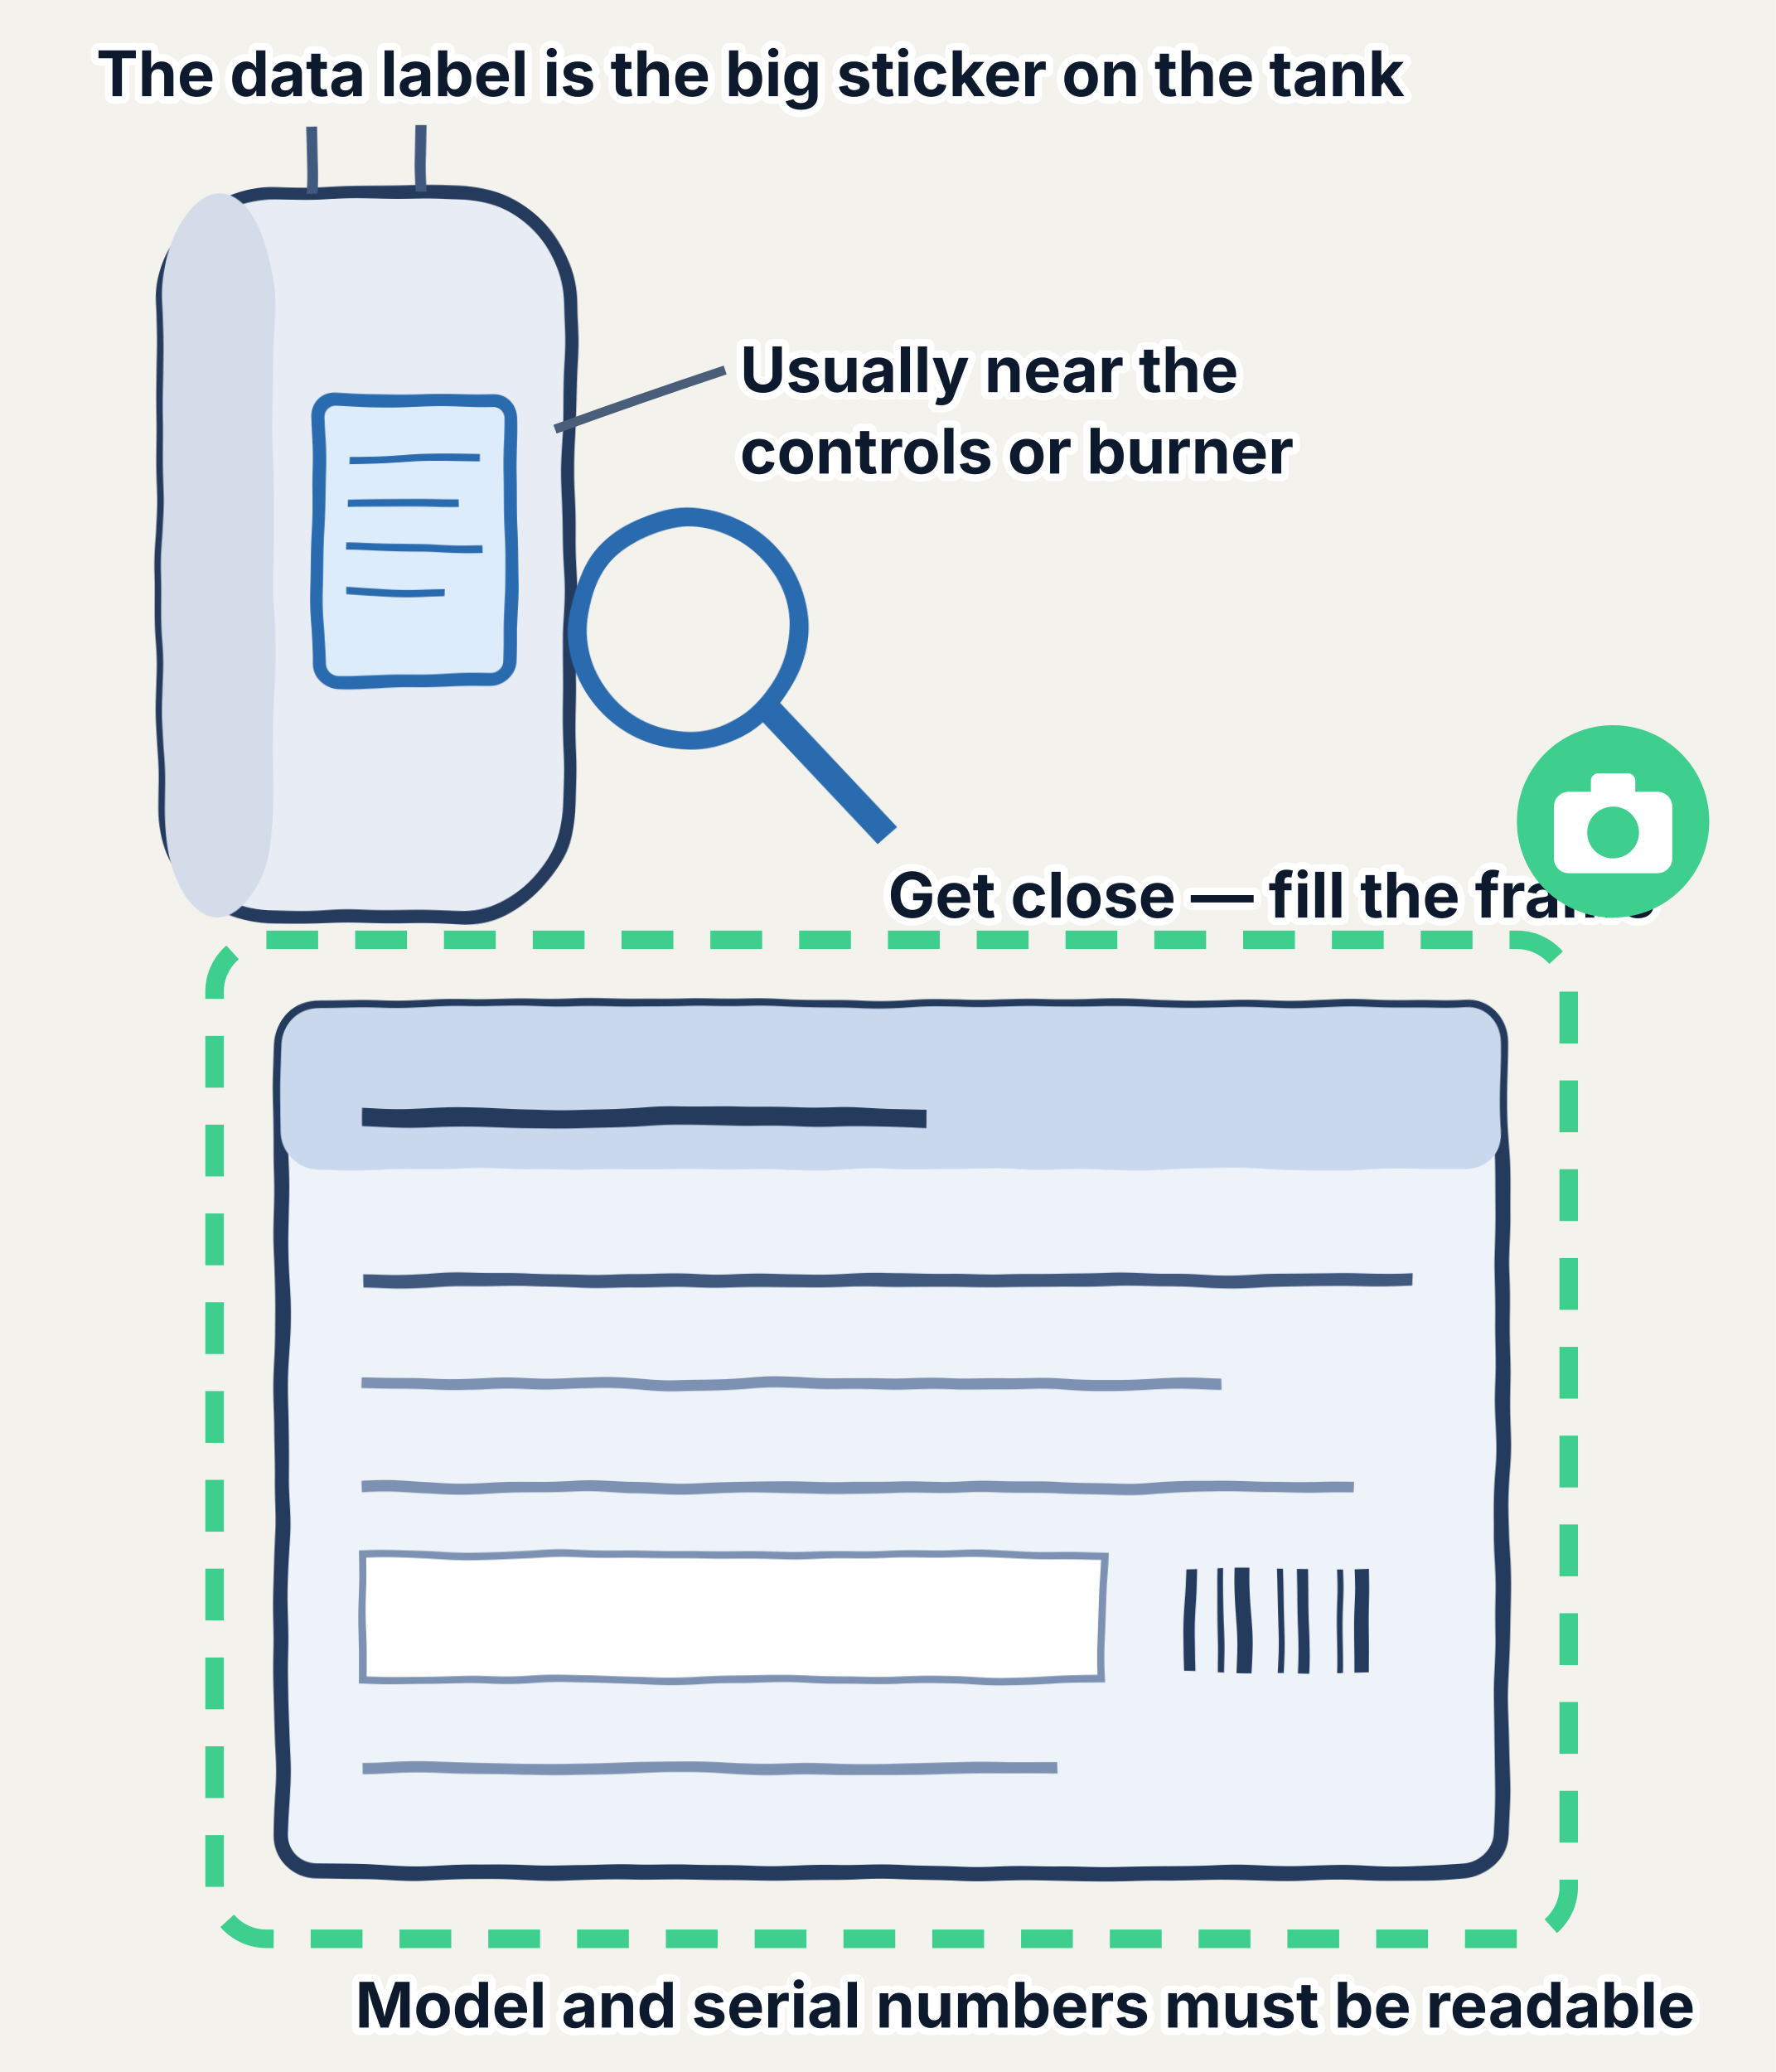
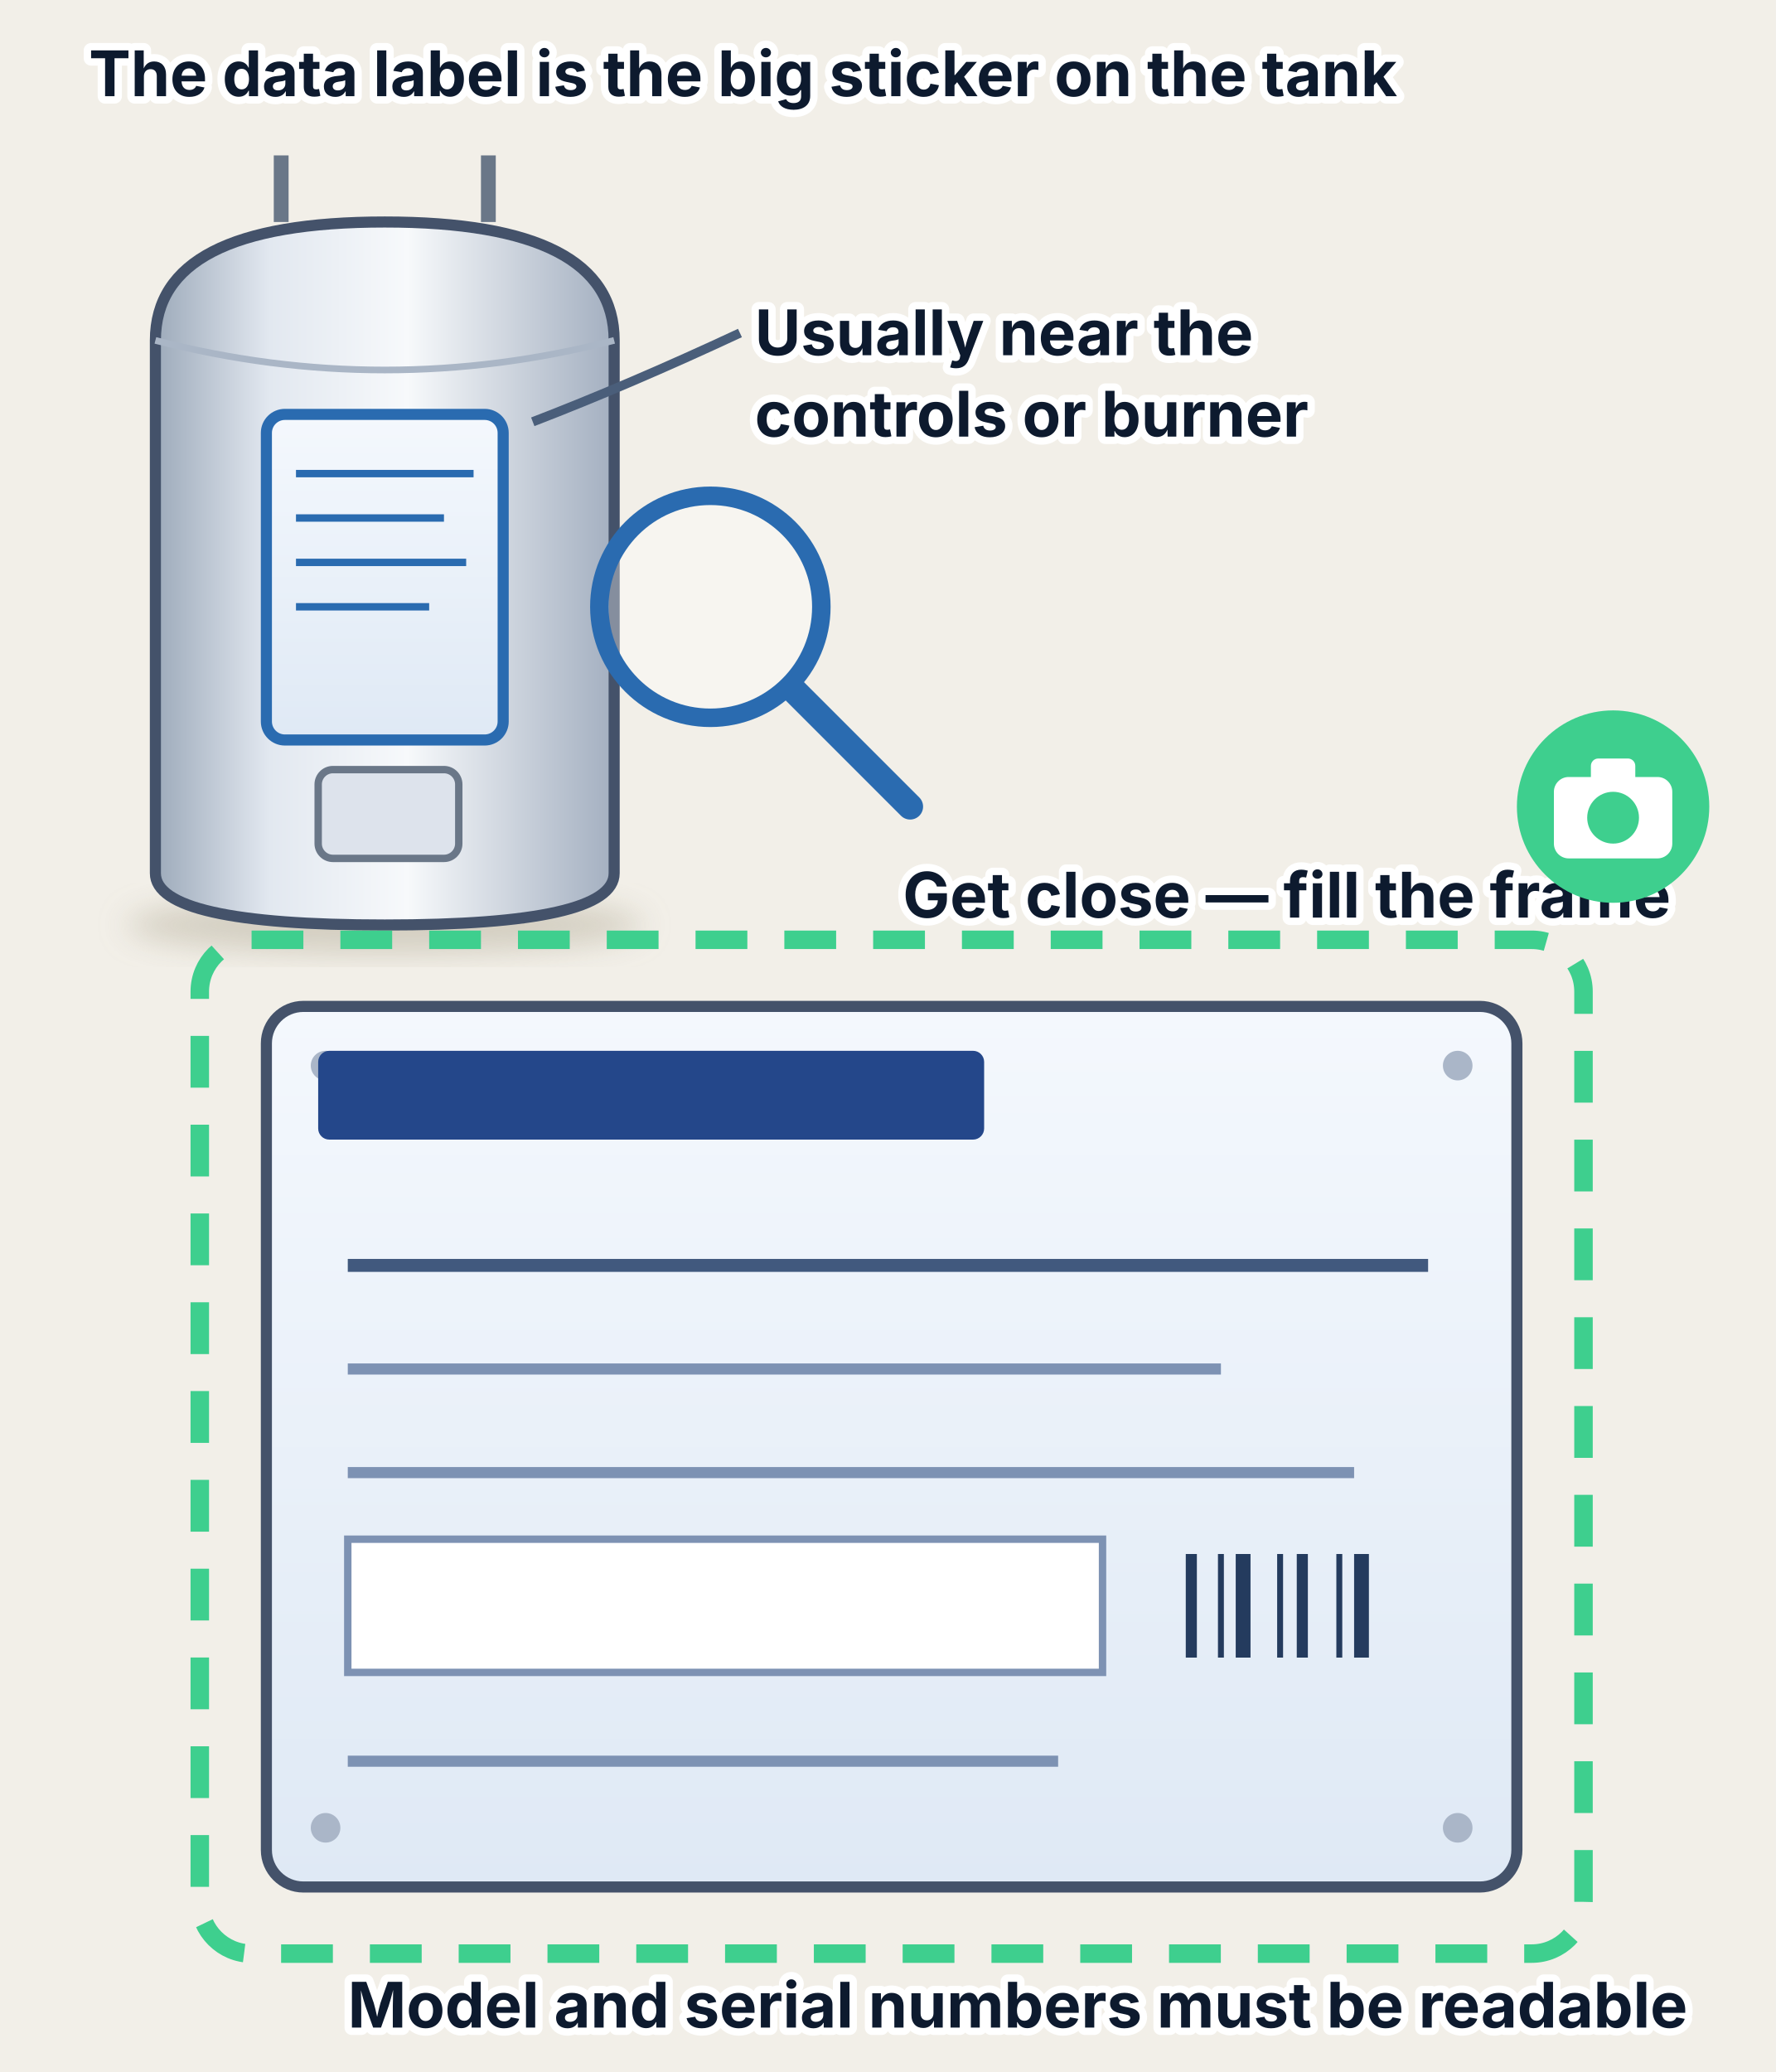
<svg xmlns="http://www.w3.org/2000/svg" viewBox="0 0 480 560" font-family="Inter, -apple-system, sans-serif">
  <defs>
-     <filter id="pencil" x="-2%" y="-2%" width="104%" height="104%">
-       <feTurbulence type="fractalNoise" baseFrequency="0.035" numOctaves="2" seed="8" result="n" />
-       <feDisplacementMap in="SourceGraphic" in2="n" scale="2" />
+     <linearGradient id="wn_tank" x1="0" y1="0" x2="1" y2="0">
+       <stop offset="0" stop-color="#9daaba" />
+       <stop offset="0.25" stop-color="#e2e8f0" />
+       <stop offset="0.55" stop-color="#f7f9fb" />
+       <stop offset="1" stop-color="#a3afc0" />
+     </linearGradient>
+     <linearGradient id="wn_plate" x1="0" y1="0" x2="0" y2="1">
+       <stop offset="0" stop-color="#f4f8fd" />
+       <stop offset="1" stop-color="#dfe9f5" />
+     </linearGradient>
+     <filter id="wn_soft" x="-20%" y="-20%" width="140%" height="140%">
+       <feGaussianBlur stdDeviation="4" />
    </filter>
  </defs>
-   <rect x="0" y="0" width="480" height="560" fill="#ffffff" />
-   <rect x="0" y="0" width="480" height="560" fill="#f4f2ec" />
-   <g filter="url(#pencil)">
-     <rect x="44" y="52" width="110" height="196" rx="30" fill="#e8edf5" stroke="#243b5e" stroke-width="3.5" />
-     <rect x="44" y="52" width="30" height="196" rx="30" fill="#d4dcea" />
-     <path d="M84 52 L84 34 M114 52 L114 34" stroke="#41597e" stroke-width="3" />
-     <rect x="86" y="108" width="52" height="76" rx="5" fill="#dcecfb" stroke="#2a6bb0" stroke-width="3.5" />
-     <line x1="94" y1="124" x2="130" y2="124" stroke="#2a6bb0" stroke-width="2" />
-     <line x1="94" y1="136" x2="124" y2="136" stroke="#2a6bb0" stroke-width="2" />
-     <line x1="94" y1="148" x2="130" y2="148" stroke="#2a6bb0" stroke-width="2" />
-     <line x1="94" y1="160" x2="120" y2="160" stroke="#2a6bb0" stroke-width="2" />
-     <circle cx="186" cy="170" r="30" fill="none" stroke="#2a6bb0" stroke-width="5" />
-     <line x1="208" y1="192" x2="240" y2="226" stroke="#2a6bb0" stroke-width="7" />
-     <rect x="76" y="272" width="330" height="234" rx="10" fill="#eef3fa" stroke="#243b5e" stroke-width="4" />
-     <rect x="76" y="272" width="330" height="44" rx="10" fill="#c9d8ec" />
-     <line x1="98" y1="302" x2="250" y2="302" stroke="#243b5e" stroke-width="5" />
-     <line x1="98" y1="346" x2="382" y2="346" stroke="#41597e" stroke-width="3.5" />
-     <line x1="98" y1="374" x2="330" y2="374" stroke="#7d92b3" stroke-width="3" />
-     <line x1="98" y1="402" x2="366" y2="402" stroke="#7d92b3" stroke-width="3" />
-     <rect x="98" y="420" width="200" height="34" fill="#ffffff" stroke="#7d92b3" stroke-width="2" />
-     <g stroke="#243b5e">
-       <line x1="322" y1="424" x2="322" y2="452" stroke-width="3" />
-       <line x1="330" y1="424" x2="330" y2="452" stroke-width="1.6" />
-       <line x1="336" y1="424" x2="336" y2="452" stroke-width="4" />
-       <line x1="346" y1="424" x2="346" y2="452" stroke-width="1.6" />
-       <line x1="352" y1="424" x2="352" y2="452" stroke-width="3" />
-       <line x1="362" y1="424" x2="362" y2="452" stroke-width="1.6" />
-       <line x1="368" y1="424" x2="368" y2="452" stroke-width="4" />
-     </g>
-     <line x1="98" y1="478" x2="286" y2="478" stroke="#7d92b3" stroke-width="3" />
+   <rect x="0" y="0" width="480" height="560" fill="#f2efe8" />
+   <ellipse cx="104" cy="250" rx="70" ry="8" fill="#8d8468" opacity="0.3" filter="url(#wn_soft)" />
+   <path d="M42 92 Q42 60 104 60 Q166 60 166 92 L166 236 Q166 250 104 250 Q42 250 42 236 Z" fill="url(#wn_tank)" stroke="#44526a" stroke-width="3" />
+   <path d="M42 92 Q104 108 166 92" fill="none" stroke="#aab6c6" stroke-width="1.8" />
+   <path d="M76 60 L76 42 M132 60 L132 42" stroke="#6a7788" stroke-width="4" />
+   <rect x="72" y="112" width="64" height="88" rx="5" fill="url(#wn_plate)" stroke="#2a6bb0" stroke-width="3" />
+   <g stroke="#2a6bb0" stroke-width="2">
+     <line x1="80" y1="128" x2="128" y2="128" />
+     <line x1="80" y1="140" x2="120" y2="140" />
+     <line x1="80" y1="152" x2="126" y2="152" />
+     <line x1="80" y1="164" x2="116" y2="164" />
  </g>
-   <rect x="58" y="254" width="366" height="270" rx="14" fill="none" stroke="#3ecf8e" stroke-width="5" stroke-dasharray="14 10" />
+   <rect x="86" y="208" width="38" height="24" rx="4" fill="#dde3ec" stroke="#6a7788" stroke-width="2" />
+   <circle cx="192" cy="164" r="30" fill="#ffffff" opacity="0.35" />
+   <circle cx="192" cy="164" r="30" fill="none" stroke="#2a6bb0" stroke-width="5" />
+   <line x1="214" y1="186" x2="246" y2="218" stroke="#2a6bb0" stroke-width="7" stroke-linecap="round" />
+   <rect x="72" y="272" width="338" height="238" rx="10" fill="url(#wn_plate)" stroke="#44526a" stroke-width="3" />
+   <circle cx="88" cy="288" r="4" fill="#aab6c8" />
+   <circle cx="394" cy="288" r="4" fill="#aab6c8" />
+   <circle cx="88" cy="494" r="4" fill="#aab6c8" />
+   <circle cx="394" cy="494" r="4" fill="#aab6c8" />
+   <rect x="86" y="284" width="180" height="24" rx="3" fill="#24478a" />
+   <line x1="94" y1="342" x2="386" y2="342" stroke="#41597e" stroke-width="3.5" />
+   <g stroke="#7d92b3" stroke-width="3">
+     <line x1="94" y1="370" x2="330" y2="370" />
+     <line x1="94" y1="398" x2="366" y2="398" />
+   </g>
+   <rect x="94" y="416" width="204" height="36" fill="#ffffff" stroke="#7d92b3" stroke-width="2" />
+   <g stroke="#243b5e">
+     <line x1="322" y1="420" x2="322" y2="448" stroke-width="3" />
+     <line x1="330" y1="420" x2="330" y2="448" stroke-width="1.6" />
+     <line x1="336" y1="420" x2="336" y2="448" stroke-width="4" />
+     <line x1="346" y1="420" x2="346" y2="448" stroke-width="1.6" />
+     <line x1="352" y1="420" x2="352" y2="448" stroke-width="3" />
+     <line x1="362" y1="420" x2="362" y2="448" stroke-width="1.6" />
+     <line x1="368" y1="420" x2="368" y2="448" stroke-width="4" />
+   </g>
+   <line x1="94" y1="476" x2="286" y2="476" stroke="#7d92b3" stroke-width="3" />
+   <rect x="54" y="254" width="374" height="274" rx="14" fill="none" stroke="#3ecf8e" stroke-width="5" stroke-dasharray="14 10" />
  <g font-size="17" font-weight="700" fill="#0d1a2e" stroke="#ffffff" stroke-width="4" paint-order="stroke" stroke-linejoin="round">
-     <text x="26" y="26">The data label is the big sticker on the tank</text>
-     <text x="200" y="106">Usually near the</text>
-     <text x="200" y="128">controls or burner</text>
-     <text x="240" y="248">Get close — fill the frame</text>
-     <text x="96" y="548">Model and serial numbers must be readable</text>
+     <text x="24" y="26">The data label is the big sticker on the tank</text>
+     <text x="204" y="96">Usually near the</text>
+     <text x="204" y="118">controls or burner</text>
+     <text x="244" y="248">Get close — fill the frame</text>
+     <text x="94" y="548">Model and serial numbers must be readable</text>
  </g>
  <g stroke="#4a5e7a" stroke-width="2.5" fill="none">
-     <path d="M196 100 q-24 8 -46 16" />
+     <path d="M200 90 q-30 14 -56 24" />
  </g>
-   <g transform="translate(410,196)">
+   <g transform="translate(410,192)">
    <circle cx="26" cy="26" r="26" fill="#3ecf8e" />
    <rect x="10" y="18" width="32" height="22" rx="4" fill="#ffffff" />
    <circle cx="26" cy="29" r="7" fill="#3ecf8e" />
    <rect x="20" y="13" width="12" height="7" rx="2" fill="#ffffff" />
  </g>
</svg>
